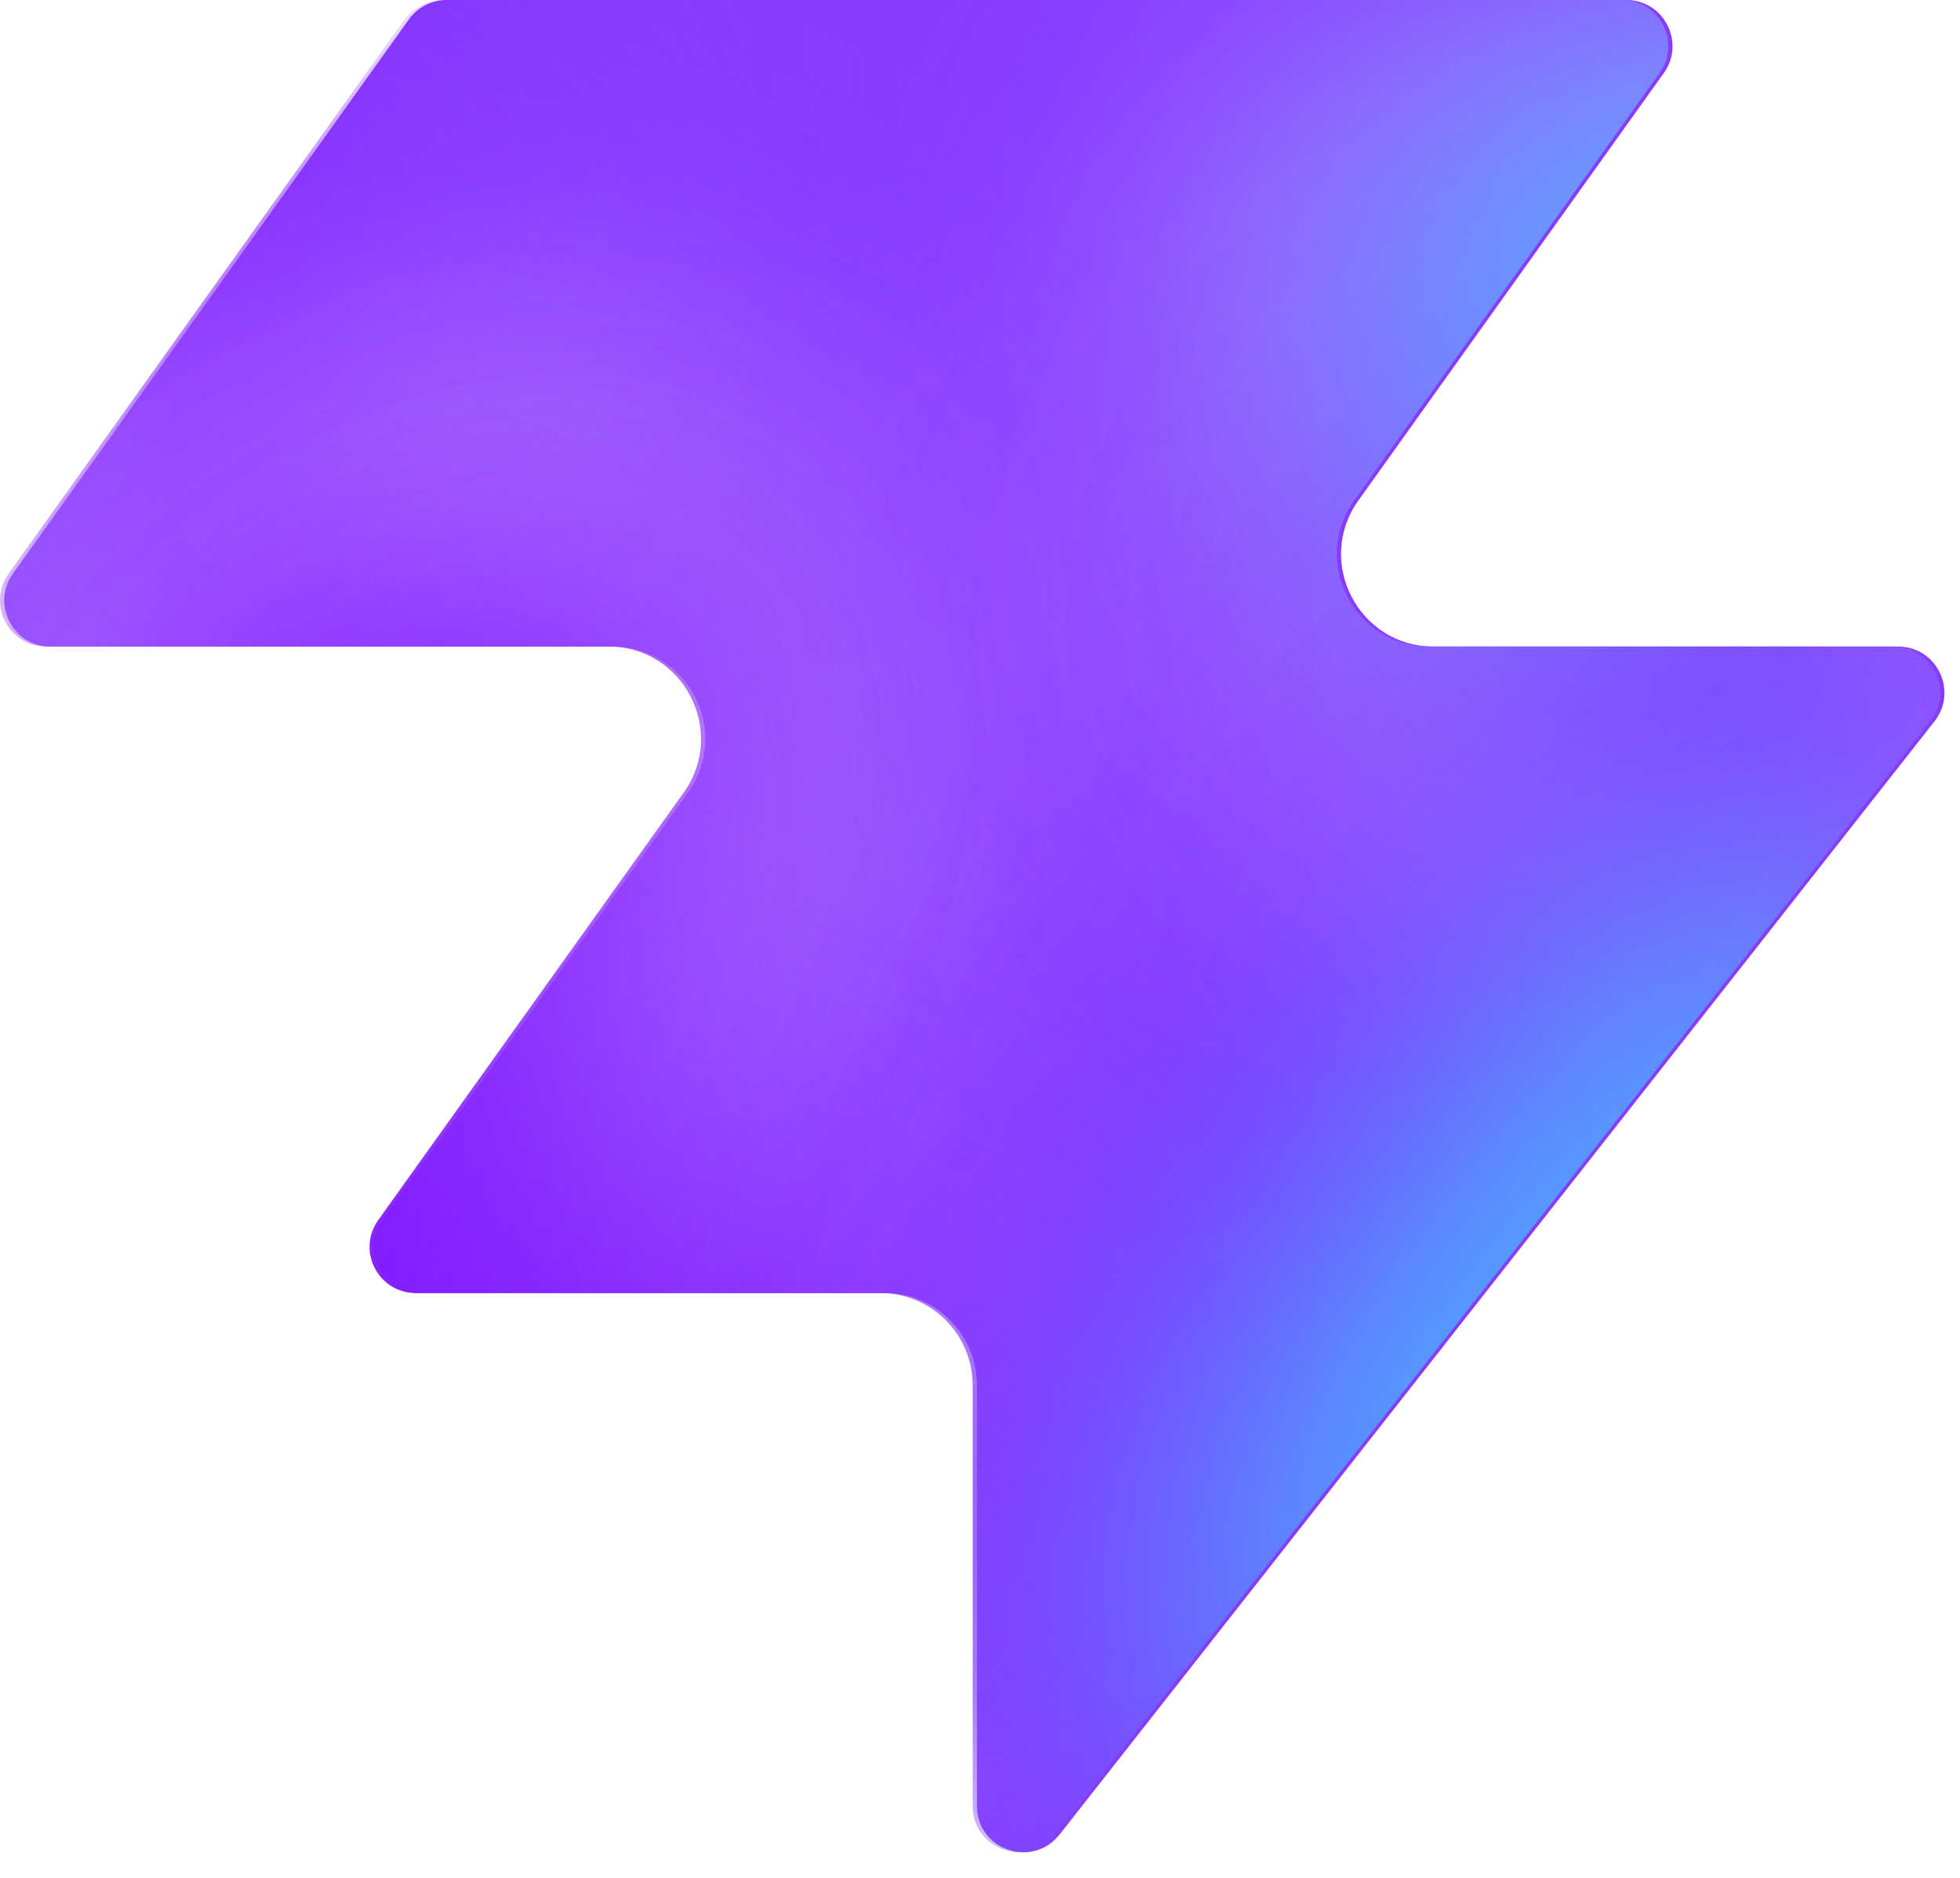
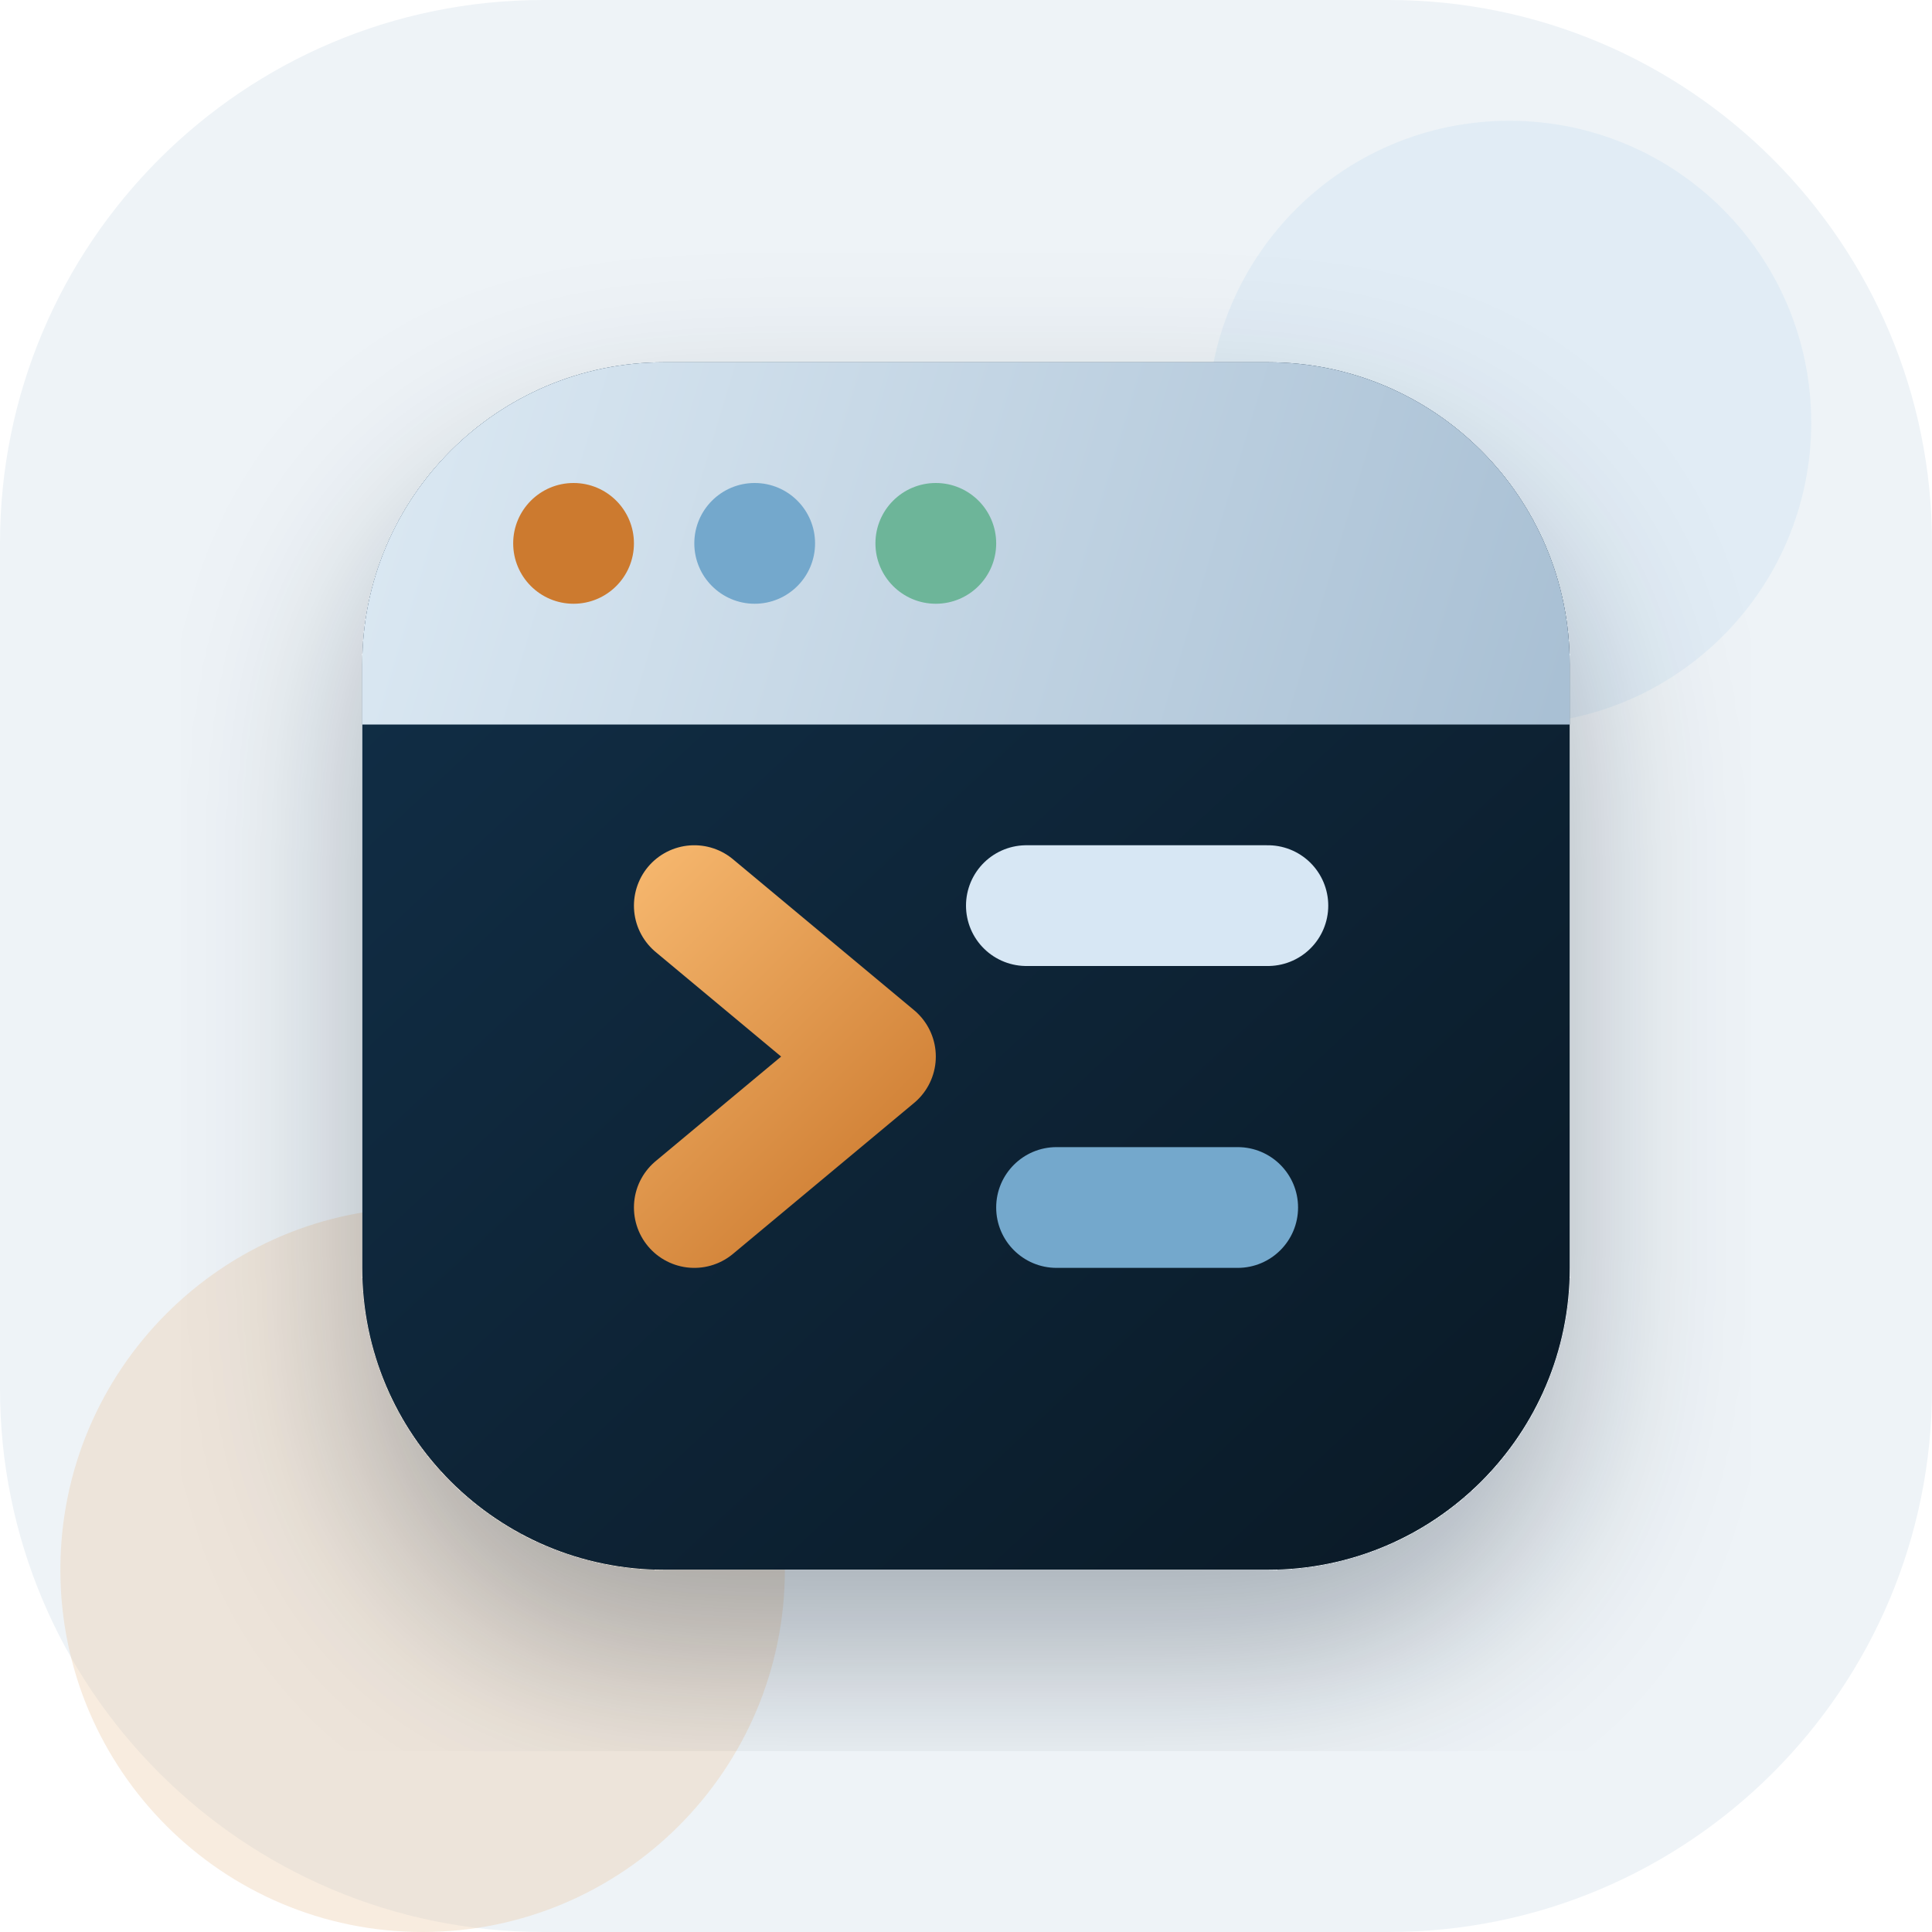
- <svg xmlns="http://www.w3.org/2000/svg" width="48" height="46" fill="none" viewBox="0 0 48 46">
-   <path fill="#863bff" d="M25.946 44.938c-.664.845-2.021.375-2.021-.698V33.937a2.26 2.26 0 0 0-2.262-2.262H10.287c-.92 0-1.456-1.04-.92-1.788l7.48-10.471c1.07-1.497 0-3.578-1.842-3.578H1.237c-.92 0-1.456-1.04-.92-1.788L10.013.474c.214-.297.556-.474.92-.474h28.894c.92 0 1.456 1.04.92 1.788l-7.48 10.471c-1.07 1.498 0 3.579 1.842 3.579h11.377c.943 0 1.473 1.088.89 1.83L25.947 44.94z" style="fill:#863bff;fill:color(display-p3 .525 .23 1);fill-opacity:1" />
-   <mask id="a" width="48" height="46" x="0" y="0" maskUnits="userSpaceOnUse" style="mask-type:alpha">
-     <path fill="#000" d="M25.842 44.938c-.664.844-2.021.375-2.021-.698V33.937a2.26 2.26 0 0 0-2.262-2.262H10.183c-.92 0-1.456-1.04-.92-1.788l7.48-10.471c1.07-1.498 0-3.579-1.842-3.579H1.133c-.92 0-1.456-1.04-.92-1.787L9.91.473c.214-.297.556-.474.92-.474h28.894c.92 0 1.456 1.04.92 1.788l-7.48 10.471c-1.07 1.498 0 3.578 1.842 3.578h11.377c.943 0 1.473 1.088.89 1.832L25.843 44.94z" style="fill:#000;fill-opacity:1" />
-   </mask>
-   <g mask="url(#a)">
-     <g filter="url(#b)">
-       <ellipse cx="5.508" cy="14.704" fill="#ede6ff" rx="5.508" ry="14.704" style="fill:#ede6ff;fill:color(display-p3 .927 .903 1);fill-opacity:1" transform="matrix(.00324 1 1 -.00324 -4.47 31.516)" />
-     </g>
-     <g filter="url(#c)">
-       <ellipse cx="10.399" cy="29.851" fill="#ede6ff" rx="10.399" ry="29.851" style="fill:#ede6ff;fill:color(display-p3 .927 .903 1);fill-opacity:1" transform="matrix(.00324 1 1 -.00324 -39.328 7.883)" />
-     </g>
-     <g filter="url(#d)">
-       <ellipse cx="5.508" cy="30.487" fill="#7e14ff" rx="5.508" ry="30.487" style="fill:#7e14ff;fill:color(display-p3 .492 .077 1);fill-opacity:1" transform="rotate(89.814 -25.913 -14.639)scale(1 -1)" />
-     </g>
-     <g filter="url(#e)">
-       <ellipse cx="5.508" cy="30.599" fill="#7e14ff" rx="5.508" ry="30.599" style="fill:#7e14ff;fill:color(display-p3 .492 .077 1);fill-opacity:1" transform="rotate(89.814 -32.644 -3.334)scale(1 -1)" />
-     </g>
-     <g filter="url(#f)">
-       <ellipse cx="5.508" cy="30.599" fill="#7e14ff" rx="5.508" ry="30.599" style="fill:#7e14ff;fill:color(display-p3 .492 .077 1);fill-opacity:1" transform="matrix(.00324 1 1 -.00324 -34.34 30.47)" />
-     </g>
-     <g filter="url(#g)">
-       <ellipse cx="14.072" cy="22.078" fill="#ede6ff" rx="14.072" ry="22.078" style="fill:#ede6ff;fill:color(display-p3 .927 .903 1);fill-opacity:1" transform="rotate(93.35 24.506 48.493)scale(-1 1)" />
-     </g>
-     <g filter="url(#h)">
-       <ellipse cx="3.47" cy="21.501" fill="#7e14ff" rx="3.47" ry="21.501" style="fill:#7e14ff;fill:color(display-p3 .492 .077 1);fill-opacity:1" transform="rotate(89.009 28.708 47.59)scale(-1 1)" />
-     </g>
-     <g filter="url(#i)">
-       <ellipse cx="3.47" cy="21.501" fill="#7e14ff" rx="3.47" ry="21.501" style="fill:#7e14ff;fill:color(display-p3 .492 .077 1);fill-opacity:1" transform="rotate(89.009 28.708 47.59)scale(-1 1)" />
-     </g>
-     <g filter="url(#j)">
-       <ellipse cx=".387" cy="8.972" fill="#7e14ff" rx="4.407" ry="29.108" style="fill:#7e14ff;fill:color(display-p3 .492 .077 1);fill-opacity:1" transform="rotate(39.51 .387 8.972)" />
-     </g>
-     <g filter="url(#k)">
-       <ellipse cx="47.523" cy="-6.092" fill="#7e14ff" rx="4.407" ry="29.108" style="fill:#7e14ff;fill:color(display-p3 .492 .077 1);fill-opacity:1" transform="rotate(37.892 47.523 -6.092)" />
-     </g>
-     <g filter="url(#l)">
-       <ellipse cx="41.412" cy="6.333" fill="#47bfff" rx="5.971" ry="9.665" style="fill:#47bfff;fill:color(display-p3 .28 .748 1);fill-opacity:1" transform="rotate(37.892 41.412 6.333)" />
-     </g>
-     <g filter="url(#m)">
-       <ellipse cx="-1.879" cy="38.332" fill="#7e14ff" rx="4.407" ry="29.108" style="fill:#7e14ff;fill:color(display-p3 .492 .077 1);fill-opacity:1" transform="rotate(37.892 -1.88 38.332)" />
-     </g>
-     <g filter="url(#n)">
-       <ellipse cx="-1.879" cy="38.332" fill="#7e14ff" rx="4.407" ry="29.108" style="fill:#7e14ff;fill:color(display-p3 .492 .077 1);fill-opacity:1" transform="rotate(37.892 -1.88 38.332)" />
-     </g>
-     <g filter="url(#o)">
-       <ellipse cx="35.651" cy="29.907" fill="#7e14ff" rx="4.407" ry="29.108" style="fill:#7e14ff;fill:color(display-p3 .492 .077 1);fill-opacity:1" transform="rotate(37.892 35.651 29.907)" />
-     </g>
-     <g filter="url(#p)">
-       <ellipse cx="38.418" cy="32.4" fill="#47bfff" rx="5.971" ry="15.297" style="fill:#47bfff;fill:color(display-p3 .28 .748 1);fill-opacity:1" transform="rotate(37.892 38.418 32.4)" />
-     </g>
-   </g>
+ <svg xmlns="http://www.w3.org/2000/svg" width="64" height="64" viewBox="0 0 64 64" fill="none">
  <defs>
-     <filter id="b" width="60.045" height="41.654" x="-19.77" y="16.149" color-interpolation-filters="sRGB" filterUnits="userSpaceOnUse">
+     <linearGradient id="terminal-body" x1="12" y1="10" x2="55" y2="56" gradientUnits="userSpaceOnUse">
+       <stop stop-color="#12314B" />
+       <stop offset="1" stop-color="#091722" />
+     </linearGradient>
+     <linearGradient id="terminal-top" x1="12" y1="10" x2="52" y2="22" gradientUnits="userSpaceOnUse">
+       <stop stop-color="#DDEAF4" />
+       <stop offset="1" stop-color="#A9C0D4" />
+     </linearGradient>
+     <linearGradient id="prompt" x1="22" y1="28" x2="32" y2="38" gradientUnits="userSpaceOnUse">
+       <stop stop-color="#F5B66D" />
+       <stop offset="1" stop-color="#CC7A2F" />
+     </linearGradient>
+     <filter id="shadow" x="6" y="8" width="52" height="50" color-interpolation-filters="sRGB" filterUnits="userSpaceOnUse">
      <feFlood flood-opacity="0" result="BackgroundImageFix" />
-       <feBlend in="SourceGraphic" in2="BackgroundImageFix" result="shape" />
-       <feGaussianBlur result="effect1_foregroundBlur_2002_17158" stdDeviation="7.659" />
-     </filter>
-     <filter id="c" width="90.34" height="51.437" x="-54.613" y="-7.533" color-interpolation-filters="sRGB" filterUnits="userSpaceOnUse">
-       <feFlood flood-opacity="0" result="BackgroundImageFix" />
-       <feBlend in="SourceGraphic" in2="BackgroundImageFix" result="shape" />
-       <feGaussianBlur result="effect1_foregroundBlur_2002_17158" stdDeviation="7.659" />
-     </filter>
-     <filter id="d" width="79.355" height="29.4" x="-49.64" y="2.03" color-interpolation-filters="sRGB" filterUnits="userSpaceOnUse">
-       <feFlood flood-opacity="0" result="BackgroundImageFix" />
-       <feBlend in="SourceGraphic" in2="BackgroundImageFix" result="shape" />
-       <feGaussianBlur result="effect1_foregroundBlur_2002_17158" stdDeviation="4.596" />
-     </filter>
-     <filter id="e" width="79.579" height="29.4" x="-45.045" y="20.029" color-interpolation-filters="sRGB" filterUnits="userSpaceOnUse">
-       <feFlood flood-opacity="0" result="BackgroundImageFix" />
-       <feBlend in="SourceGraphic" in2="BackgroundImageFix" result="shape" />
-       <feGaussianBlur result="effect1_foregroundBlur_2002_17158" stdDeviation="4.596" />
-     </filter>
-     <filter id="f" width="79.579" height="29.4" x="-43.513" y="21.178" color-interpolation-filters="sRGB" filterUnits="userSpaceOnUse">
-       <feFlood flood-opacity="0" result="BackgroundImageFix" />
-       <feBlend in="SourceGraphic" in2="BackgroundImageFix" result="shape" />
-       <feGaussianBlur result="effect1_foregroundBlur_2002_17158" stdDeviation="4.596" />
-     </filter>
-     <filter id="g" width="74.749" height="58.852" x="15.756" y="-17.901" color-interpolation-filters="sRGB" filterUnits="userSpaceOnUse">
-       <feFlood flood-opacity="0" result="BackgroundImageFix" />
-       <feBlend in="SourceGraphic" in2="BackgroundImageFix" result="shape" />
-       <feGaussianBlur result="effect1_foregroundBlur_2002_17158" stdDeviation="7.659" />
-     </filter>
-     <filter id="h" width="61.377" height="25.362" x="23.548" y="2.284" color-interpolation-filters="sRGB" filterUnits="userSpaceOnUse">
-       <feFlood flood-opacity="0" result="BackgroundImageFix" />
-       <feBlend in="SourceGraphic" in2="BackgroundImageFix" result="shape" />
-       <feGaussianBlur result="effect1_foregroundBlur_2002_17158" stdDeviation="4.596" />
-     </filter>
-     <filter id="i" width="61.377" height="25.362" x="23.548" y="2.284" color-interpolation-filters="sRGB" filterUnits="userSpaceOnUse">
-       <feFlood flood-opacity="0" result="BackgroundImageFix" />
-       <feBlend in="SourceGraphic" in2="BackgroundImageFix" result="shape" />
-       <feGaussianBlur result="effect1_foregroundBlur_2002_17158" stdDeviation="4.596" />
-     </filter>
-     <filter id="j" width="56.045" height="63.649" x="-27.636" y="-22.853" color-interpolation-filters="sRGB" filterUnits="userSpaceOnUse">
-       <feFlood flood-opacity="0" result="BackgroundImageFix" />
-       <feBlend in="SourceGraphic" in2="BackgroundImageFix" result="shape" />
-       <feGaussianBlur result="effect1_foregroundBlur_2002_17158" stdDeviation="4.596" />
-     </filter>
-     <filter id="k" width="54.814" height="64.646" x="20.116" y="-38.415" color-interpolation-filters="sRGB" filterUnits="userSpaceOnUse">
-       <feFlood flood-opacity="0" result="BackgroundImageFix" />
-       <feBlend in="SourceGraphic" in2="BackgroundImageFix" result="shape" />
-       <feGaussianBlur result="effect1_foregroundBlur_2002_17158" stdDeviation="4.596" />
-     </filter>
-     <filter id="l" width="33.541" height="35.313" x="24.641" y="-11.323" color-interpolation-filters="sRGB" filterUnits="userSpaceOnUse">
-       <feFlood flood-opacity="0" result="BackgroundImageFix" />
-       <feBlend in="SourceGraphic" in2="BackgroundImageFix" result="shape" />
-       <feGaussianBlur result="effect1_foregroundBlur_2002_17158" stdDeviation="4.596" />
-     </filter>
-     <filter id="m" width="54.814" height="64.646" x="-29.286" y="6.009" color-interpolation-filters="sRGB" filterUnits="userSpaceOnUse">
-       <feFlood flood-opacity="0" result="BackgroundImageFix" />
-       <feBlend in="SourceGraphic" in2="BackgroundImageFix" result="shape" />
-       <feGaussianBlur result="effect1_foregroundBlur_2002_17158" stdDeviation="4.596" />
-     </filter>
-     <filter id="n" width="54.814" height="64.646" x="-29.286" y="6.009" color-interpolation-filters="sRGB" filterUnits="userSpaceOnUse">
-       <feFlood flood-opacity="0" result="BackgroundImageFix" />
-       <feBlend in="SourceGraphic" in2="BackgroundImageFix" result="shape" />
-       <feGaussianBlur result="effect1_foregroundBlur_2002_17158" stdDeviation="4.596" />
-     </filter>
-     <filter id="o" width="54.814" height="64.646" x="8.244" y="-2.416" color-interpolation-filters="sRGB" filterUnits="userSpaceOnUse">
-       <feFlood flood-opacity="0" result="BackgroundImageFix" />
-       <feBlend in="SourceGraphic" in2="BackgroundImageFix" result="shape" />
-       <feGaussianBlur result="effect1_foregroundBlur_2002_17158" stdDeviation="4.596" />
-     </filter>
-     <filter id="p" width="39.409" height="43.623" x="18.713" y="10.588" color-interpolation-filters="sRGB" filterUnits="userSpaceOnUse">
-       <feFlood flood-opacity="0" result="BackgroundImageFix" />
-       <feBlend in="SourceGraphic" in2="BackgroundImageFix" result="shape" />
-       <feGaussianBlur result="effect1_foregroundBlur_2002_17158" stdDeviation="4.596" />
+       <feColorMatrix in="SourceAlpha" values="0 0 0 0 0 0 0 0 0 0 0 0 0 0 0 0 0 0 127 0" result="hardAlpha" />
+       <feOffset dy="3" />
+       <feGaussianBlur stdDeviation="3" />
+       <feComposite in2="hardAlpha" operator="out" />
+       <feColorMatrix values="0 0 0 0 0.02 0 0 0 0 0.082 0 0 0 0 0.145 0 0 0 0.3 0" />
+       <feBlend in2="BackgroundImageFix" result="effect1_dropShadow_1_1" />
+       <feBlend in="SourceGraphic" in2="effect1_dropShadow_1_1" result="shape" />
    </filter>
  </defs>
+   <rect width="64" height="64" rx="18" fill="#EEF3F7" />
+   <circle cx="50" cy="14" r="10" fill="#DCEAF4" opacity=".7" />
+   <circle cx="14" cy="52" r="12" fill="#EBC8A2" opacity=".35" />
+   <g filter="url(#shadow)">
+     <rect x="12" y="12" width="40" height="40" rx="10" fill="url(#terminal-body)" />
+     <path d="M12 22C12 16.477 16.477 12 22 12H42C47.523 12 52 16.477 52 22V24H12V22Z" fill="url(#terminal-top)" />
+     <circle cx="19" cy="18" r="2" fill="#CC7A2F" />
+     <circle cx="25" cy="18" r="2" fill="#74A8CC" />
+     <circle cx="31" cy="18" r="2" fill="#6DB599" />
+     <path d="M23 30L29 35L23 40" stroke="url(#prompt)" stroke-linecap="round" stroke-linejoin="round" stroke-width="4" />
+     <rect x="33" y="38" width="10" height="4" rx="2" fill="#74A8CC" />
+     <path d="M34 30H42" stroke="#D7E7F4" stroke-linecap="round" stroke-width="4" />
+   </g>
</svg>
